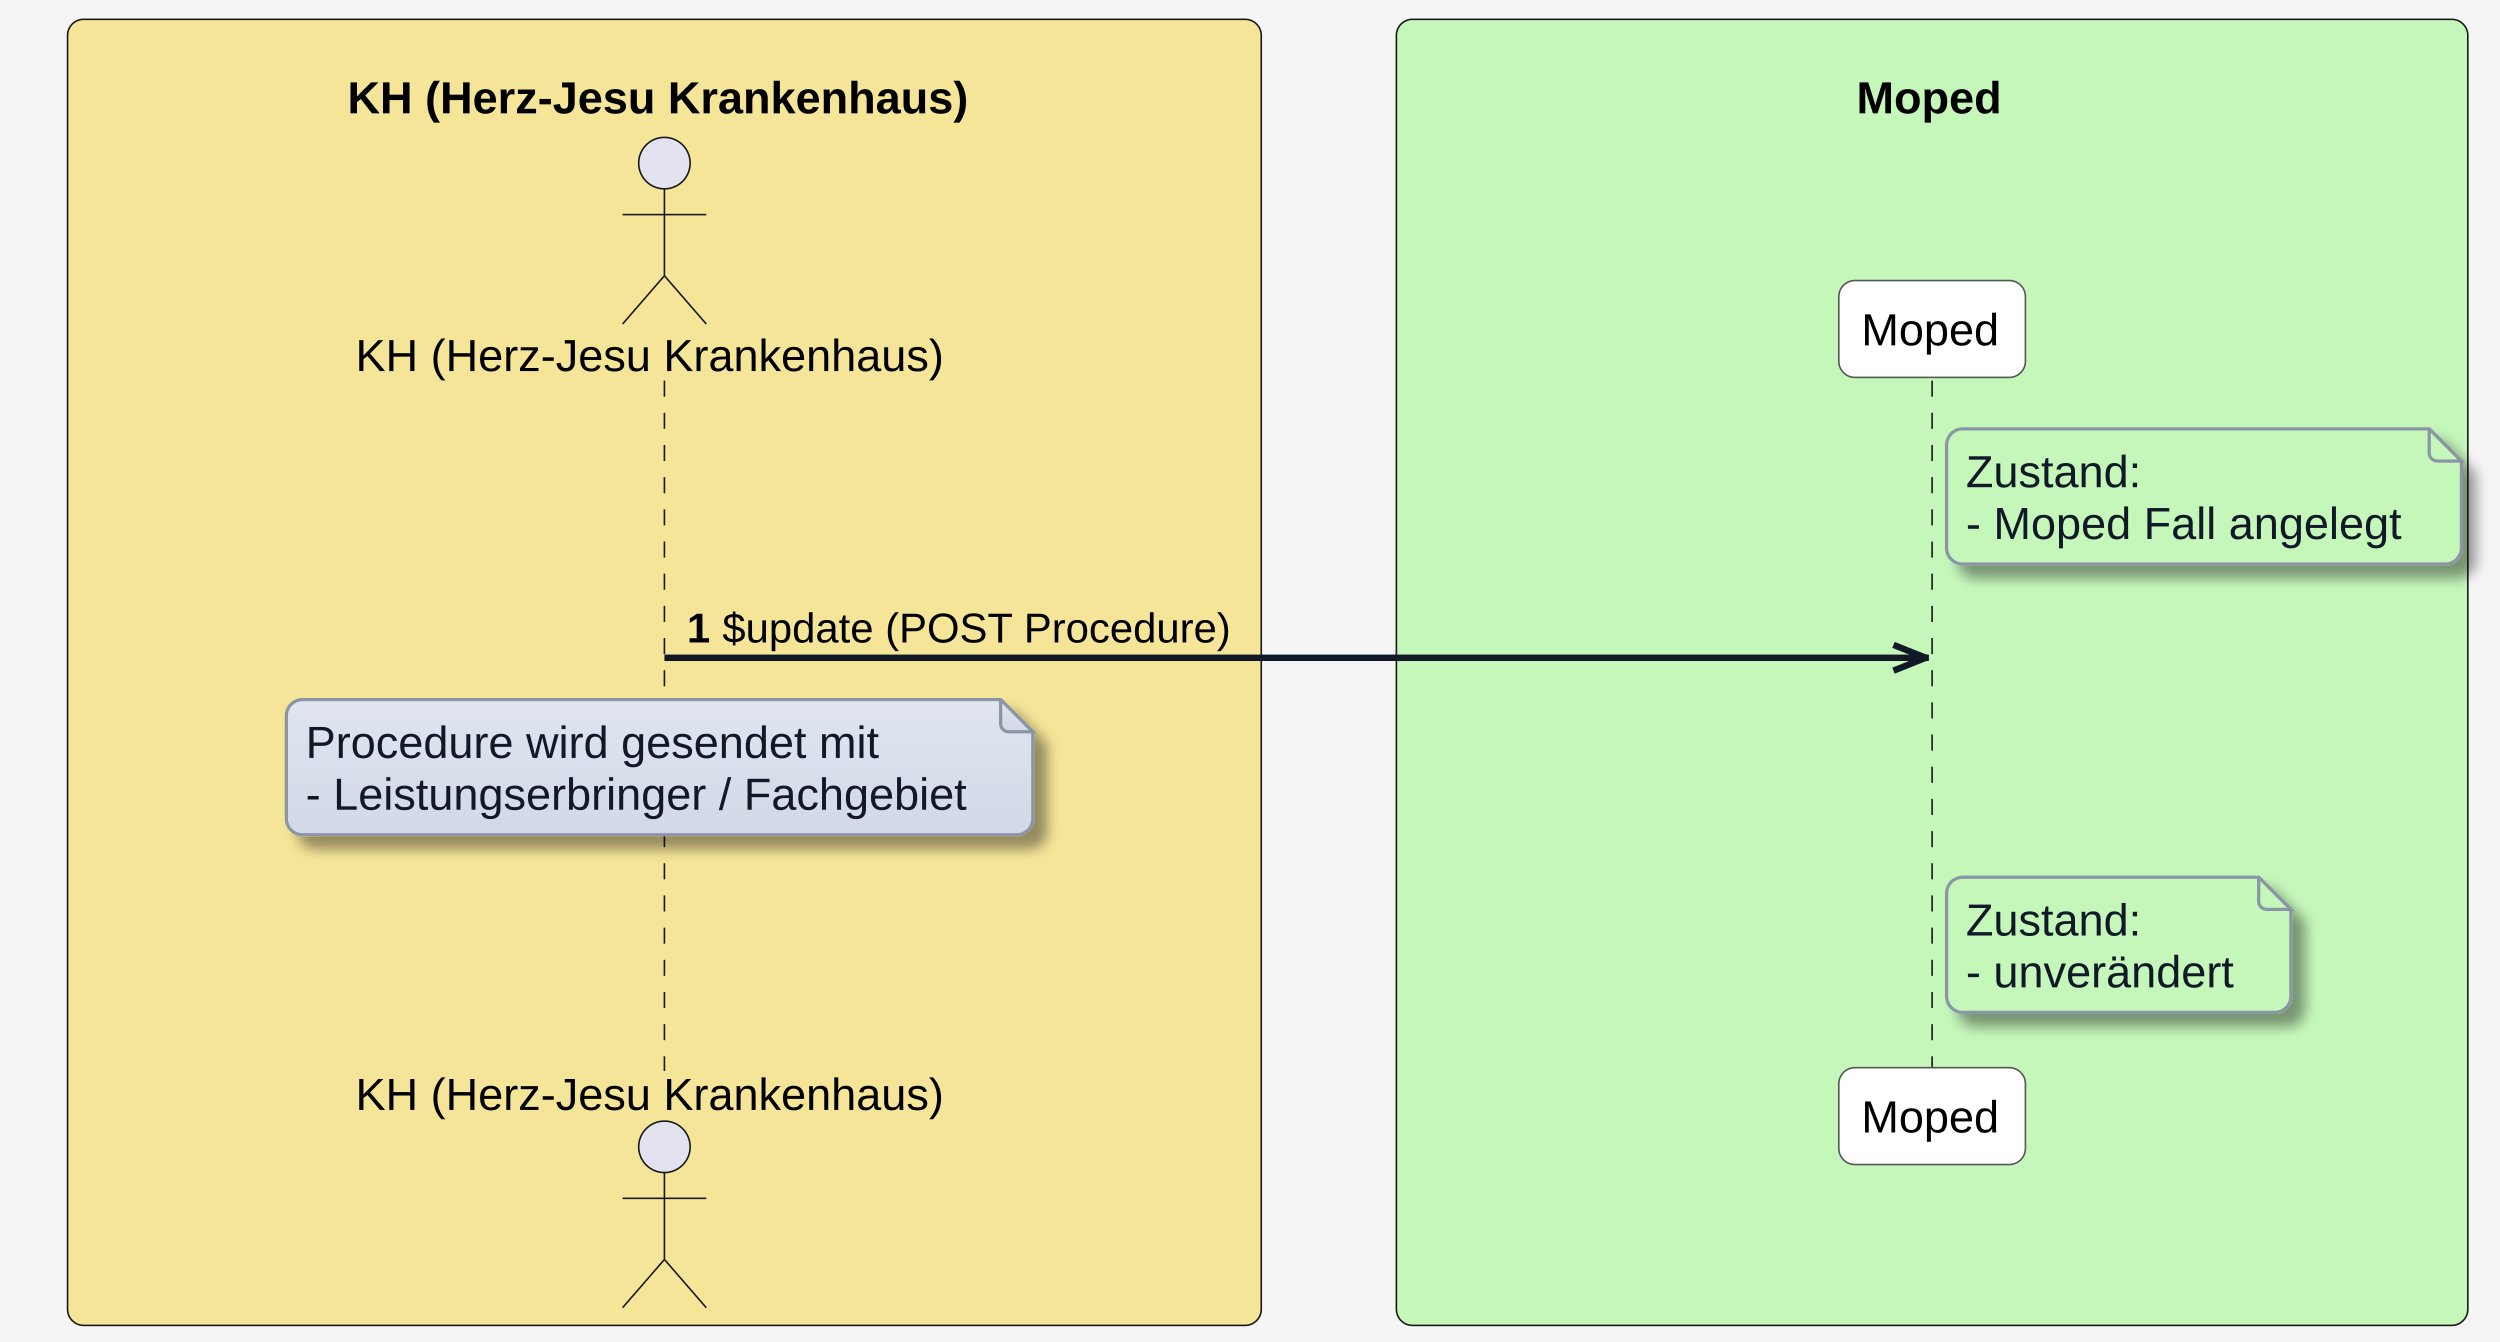
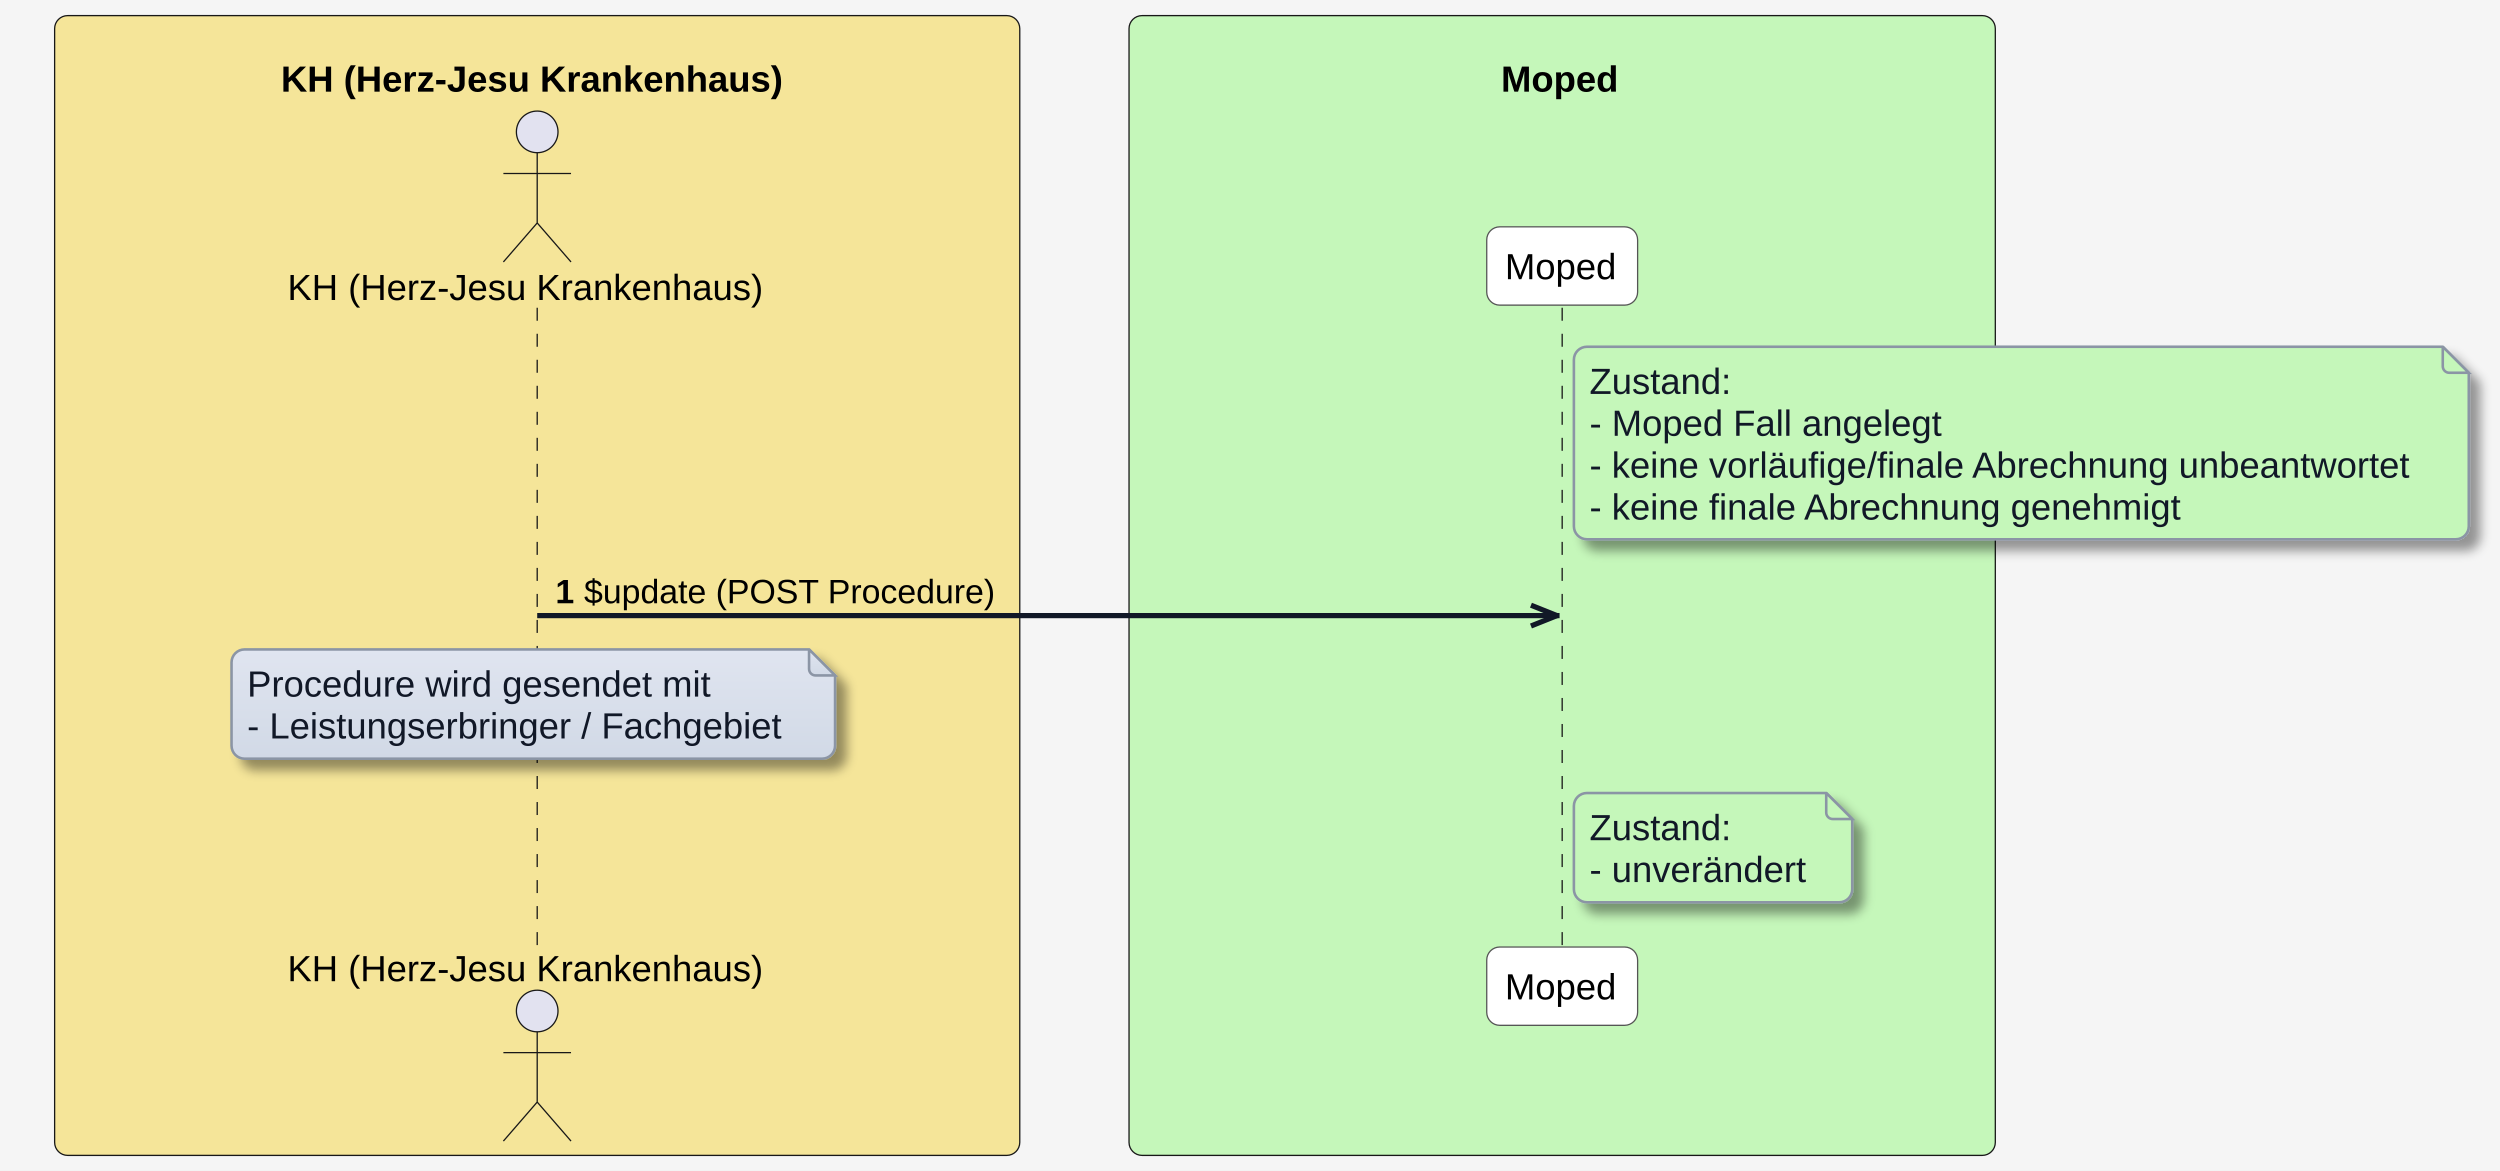
- <svg xmlns="http://www.w3.org/2000/svg" contentStyleType="text/css" height="417px" preserveAspectRatio="none" style="width:777px;height:417px;background:#F5F5F5;" version="1.1" viewBox="0 0 777 417" width="777px" zoomAndPan="magnify">
+ <svg xmlns="http://www.w3.org/2000/svg" contentStyleType="text/css" height="450px" preserveAspectRatio="none" style="width:961px;height:450px;background:#F5F5F5;" version="1.1" viewBox="0 0 961 450" width="961px" zoomAndPan="magnify">
  <defs>
-     <filter height="300%" id="f12iwq89z8b1ti" width="300%" x="-1" y="-1">
+     <filter height="300%" id="fzeeh353b15ii" width="300%" x="-1" y="-1">
      <feGaussianBlur result="blurOut" stdDeviation="2.0" />
      <feColorMatrix in="blurOut" result="blurOut2" type="matrix" values="0 0 0 0 0 0 0 0 0 0 0 0 0 0 0 0 0 0 .4 0" />
      <feOffset dx="4.0" dy="4.0" in="blurOut2" result="blurOut3" />
      <feBlend in="SourceGraphic" in2="blurOut3" mode="normal" />
    </filter>
-     <linearGradient id="g12iwq89z8b1ti0" x1="50%" x2="50%" y1="0%" y2="100%">
+     <linearGradient id="gzeeh353b15ii0" x1="50%" x2="50%" y1="0%" y2="100%">
      <stop offset="0%" stop-color="#E0E5F0" />
      <stop offset="100%" stop-color="#D1D9E6" />
    </linearGradient>
  </defs>
  <g>
-     <rect fill="#F5F5F5" height="417" style="stroke:none;stroke-width:1.0;" width="777" x="0" y="0" />
-     <rect fill="#F5E599" height="405.935" rx="5" ry="5" style="stroke:#181818;stroke-width:0.5;" width="371" x="21" y="6" />
+     <rect fill="#F5F5F5" height="450" style="stroke:none;stroke-width:1.0;" width="961" x="0" y="0" />
+     <rect fill="#F5E599" height="438.132" rx="5" ry="5" style="stroke:#181818;stroke-width:0.5;" width="371" x="21" y="6" />
    <text fill="#000000" font-family="Arial" font-size="14" font-weight="bold" lengthAdjust="spacing" textLength="4" x="24" y="19.132"> </text>
    <text fill="#000000" font-family="Arial" font-size="14" font-weight="bold" lengthAdjust="spacing" textLength="197" x="108" y="35.23">KH (Herz-Jesu Krankenhaus)</text>
-     <rect fill="#C5F7BA" height="405.935" rx="5" ry="5" style="stroke:#181818;stroke-width:0.5;" width="333" x="434" y="6" />
+     <rect fill="#C5F7BA" height="438.132" rx="5" ry="5" style="stroke:#181818;stroke-width:0.5;" width="333" x="434" y="6" />
    <text fill="#000000" font-family="Arial" font-size="14" font-weight="bold" lengthAdjust="spacing" textLength="4" x="437" y="19.132"> </text>
    <text fill="#000000" font-family="Arial" font-size="14" font-weight="bold" lengthAdjust="spacing" textLength="47" x="577" y="35.23">Moped</text>
-     <line style="stroke:#181818;stroke-width:0.5;stroke-dasharray:5.0,5.0;" x1="206.5" x2="206.5" y1="118.296" y2="332.836" />
-     <line style="stroke:#181818;stroke-width:0.5;stroke-dasharray:5.0,5.0;" x1="600.5" x2="600.5" y1="118.296" y2="332.836" />
+     <line style="stroke:#181818;stroke-width:0.5;stroke-dasharray:5.0,5.0;" x1="206.5" x2="206.5" y1="118.296" y2="365.034" />
+     <line style="stroke:#181818;stroke-width:0.5;stroke-dasharray:5.0,5.0;" x1="600.5" x2="600.5" y1="118.296" y2="365.034" />
    <text fill="#000000" font-family="Arial" font-size="14" lengthAdjust="spacing" textLength="186" x="110.5" y="115.329">KH (Herz-Jesu Krankenhaus)</text>
    <ellipse cx="206.5" cy="50.697" fill="#E2E2F0" rx="8" ry="8" style="stroke:#181818;stroke-width:0.5;" />
    <path d="M206.5,58.697 L206.5,85.697 M193.5,66.697 L219.5,66.697 M206.5,85.697 L193.5,100.697 M206.5,85.697 L219.5,100.697 " fill="none" style="stroke:#181818;stroke-width:0.5;" />
-     <text fill="#000000" font-family="Arial" font-size="14" lengthAdjust="spacing" textLength="186" x="110.5" y="344.968">KH (Herz-Jesu Krankenhaus)</text>
-     <ellipse cx="206.5" cy="356.435" fill="#E2E2F0" rx="8" ry="8" style="stroke:#181818;stroke-width:0.5;" />
-     <path d="M206.5,364.435 L206.5,391.435 M193.5,372.435 L219.5,372.435 M206.5,391.435 L193.5,406.435 M206.5,391.435 L219.5,406.435 " fill="none" style="stroke:#181818;stroke-width:0.5;" />
+     <text fill="#000000" font-family="Arial" font-size="14" lengthAdjust="spacing" textLength="186" x="110.5" y="377.166">KH (Herz-Jesu Krankenhaus)</text>
+     <ellipse cx="206.5" cy="388.632" fill="#E2E2F0" rx="8" ry="8" style="stroke:#181818;stroke-width:0.5;" />
+     <path d="M206.5,396.632 L206.5,423.632 M193.5,404.632 L219.5,404.632 M206.5,423.632 L193.5,438.632 M206.5,423.632 L219.5,438.632 " fill="none" style="stroke:#181818;stroke-width:0.5;" />
    <rect fill="#FFFFFF" height="30.099" rx="5" ry="5" style="stroke:#555555;stroke-width:0.5;" width="58" x="571.5" y="87.197" />
    <text fill="#000000" font-family="Arial" font-size="14" lengthAdjust="spacing" textLength="44" x="578.5" y="107.329">Moped</text>
-     <rect fill="#FFFFFF" height="30.099" rx="5" ry="5" style="stroke:#555555;stroke-width:0.5;" width="58" x="571.5" y="331.836" />
-     <text fill="#000000" font-family="Arial" font-size="14" lengthAdjust="spacing" textLength="44" x="578.5" y="351.968">Moped</text>
-     <path d="M605,138.296 L605,170.296 A5,5 0 0 0 610,175.296 L760,175.296 A5,5 0 0 0 765,170.296 L765,143.296 L755,133.296 L610,133.296 A5,5 0 0 0 605,138.296 " fill="#C5F7BA" filter="url(#f12iwq89z8b1ti)" style="stroke:#8B95A5;stroke-width:1.0;" />
-     <path d="M755,133.296 L755,140.796 A2.5,2.5 0 0 0 757.5,143.296 L765,143.296 L755,133.296 " fill="#C5F7BA" style="stroke:#8B95A5;stroke-width:1.0;" />
+     <rect fill="#FFFFFF" height="30.099" rx="5" ry="5" style="stroke:#555555;stroke-width:0.5;" width="58" x="571.5" y="364.034" />
+     <text fill="#000000" font-family="Arial" font-size="14" lengthAdjust="spacing" textLength="44" x="578.5" y="384.166">Moped</text>
+     <path d="M605,138.296 L605,202.296 A5,5 0 0 0 610,207.296 L944,207.296 A5,5 0 0 0 949,202.296 L949,143.296 L939,133.296 L610,133.296 A5,5 0 0 0 605,138.296 " fill="#C5F7BA" filter="url(#fzeeh353b15ii)" style="stroke:#8B95A5;stroke-width:1.0;" />
+     <path d="M939,133.296 L939,140.796 A2.5,2.5 0 0 0 941.5,143.296 L949,143.296 L939,133.296 " fill="#C5F7BA" style="stroke:#8B95A5;stroke-width:1.0;" />
    <text fill="#111827" font-family="Arial" font-size="14" lengthAdjust="spacing" textLength="56" x="611" y="151.428">Zustand:</text>
    <text fill="#111827" font-family="Arial" font-size="14" lengthAdjust="spacing" textLength="139" x="611" y="167.526">- Moped Fall angelegt</text>
-     <line style="stroke:#111827;stroke-width:2.0;" x1="598.5" x2="588.5" y1="204.442" y2="200.442" />
-     <line style="stroke:#111827;stroke-width:2.0;" x1="598.5" x2="588.5" y1="204.442" y2="208.442" />
-     <line style="stroke:#111827;stroke-width:2.0;" x1="206.5" x2="599.5" y1="204.442" y2="204.442" />
-     <text fill="#000000" font-family="Arial" font-size="13" font-weight="bold" lengthAdjust="spacing" textLength="7" x="213.5" y="199.687">1</text>
-     <text fill="#000000" font-family="Arial" font-size="13" lengthAdjust="spacing" textLength="157" x="224.5" y="199.687">$update (POST Procedure)</text>
-     <path d="M89,222.442 L89,254.442 A5,5 0 0 0 94,259.442 L316,259.442 A5,5 0 0 0 321,254.442 L321,227.442 L311,217.442 L94,217.442 A5,5 0 0 0 89,222.442 " fill="url(#g12iwq89z8b1ti0)" filter="url(#f12iwq89z8b1ti)" style="stroke:#8B95A5;stroke-width:1.0;" />
-     <path d="M311,217.442 L311,224.942 A2.5,2.5 0 0 0 313.5,227.442 L321,227.442 L311,217.442 " fill="url(#g12iwq89z8b1ti0)" style="stroke:#8B95A5;stroke-width:1.0;" />
-     <text fill="#111827" font-family="Arial" font-size="14" lengthAdjust="spacing" textLength="182" x="95" y="235.574">Procedure wird gesendet mit</text>
-     <text fill="#111827" font-family="Arial" font-size="14" lengthAdjust="spacing" textLength="211" x="95" y="251.672">- Leistungserbringer / Fachgebiet</text>
-     <path d="M605,277.639 L605,309.639 A5,5 0 0 0 610,314.639 L707,314.639 A5,5 0 0 0 712,309.639 L712,282.639 L702,272.639 L610,272.639 A5,5 0 0 0 605,277.639 " fill="#C5F7BA" filter="url(#f12iwq89z8b1ti)" style="stroke:#8B95A5;stroke-width:1.0;" />
-     <path d="M702,272.639 L702,280.139 A2.5,2.5 0 0 0 704.5,282.639 L712,282.639 L702,272.639 " fill="#C5F7BA" style="stroke:#8B95A5;stroke-width:1.0;" />
-     <text fill="#111827" font-family="Arial" font-size="14" lengthAdjust="spacing" textLength="56" x="611" y="290.771">Zustand:</text>
-     <text fill="#111827" font-family="Arial" font-size="14" lengthAdjust="spacing" textLength="86" x="611" y="306.87">- unverändert</text>
+     <text fill="#111827" font-family="Arial" font-size="14" lengthAdjust="spacing" textLength="323" x="611" y="183.625">- keine vorläufige/finale Abrechnung unbeantwortet</text>
+     <text fill="#111827" font-family="Arial" font-size="14" lengthAdjust="spacing" textLength="233" x="611" y="199.724">- keine finale Abrechnung genehmigt</text>
+     <line style="stroke:#111827;stroke-width:2.0;" x1="598.5" x2="588.5" y1="236.639" y2="232.639" />
+     <line style="stroke:#111827;stroke-width:2.0;" x1="598.5" x2="588.5" y1="236.639" y2="240.639" />
+     <line style="stroke:#111827;stroke-width:2.0;" x1="206.5" x2="599.5" y1="236.639" y2="236.639" />
+     <text fill="#000000" font-family="Arial" font-size="13" font-weight="bold" lengthAdjust="spacing" textLength="7" x="213.5" y="231.884">1</text>
+     <text fill="#000000" font-family="Arial" font-size="13" lengthAdjust="spacing" textLength="157" x="224.5" y="231.884">$update (POST Procedure)</text>
+     <path d="M89,254.639 L89,286.639 A5,5 0 0 0 94,291.639 L316,291.639 A5,5 0 0 0 321,286.639 L321,259.639 L311,249.639 L94,249.639 A5,5 0 0 0 89,254.639 " fill="url(#gzeeh353b15ii0)" filter="url(#fzeeh353b15ii)" style="stroke:#8B95A5;stroke-width:1.0;" />
+     <path d="M311,249.639 L311,257.139 A2.5,2.5 0 0 0 313.5,259.639 L321,259.639 L311,249.639 " fill="url(#gzeeh353b15ii0)" style="stroke:#8B95A5;stroke-width:1.0;" />
+     <text fill="#111827" font-family="Arial" font-size="14" lengthAdjust="spacing" textLength="182" x="95" y="267.771">Procedure wird gesendet mit</text>
+     <text fill="#111827" font-family="Arial" font-size="14" lengthAdjust="spacing" textLength="211" x="95" y="283.87">- Leistungserbringer / Fachgebiet</text>
+     <path d="M605,309.836 L605,341.836 A5,5 0 0 0 610,346.836 L707,346.836 A5,5 0 0 0 712,341.836 L712,314.836 L702,304.836 L610,304.836 A5,5 0 0 0 605,309.836 " fill="#C5F7BA" filter="url(#fzeeh353b15ii)" style="stroke:#8B95A5;stroke-width:1.0;" />
+     <path d="M702,304.836 L702,312.336 A2.5,2.5 0 0 0 704.5,314.836 L712,314.836 L702,304.836 " fill="#C5F7BA" style="stroke:#8B95A5;stroke-width:1.0;" />
+     <text fill="#111827" font-family="Arial" font-size="14" lengthAdjust="spacing" textLength="56" x="611" y="322.968">Zustand:</text>
+     <text fill="#111827" font-family="Arial" font-size="14" lengthAdjust="spacing" textLength="86" x="611" y="339.067">- unverändert</text>
  </g>
</svg>
